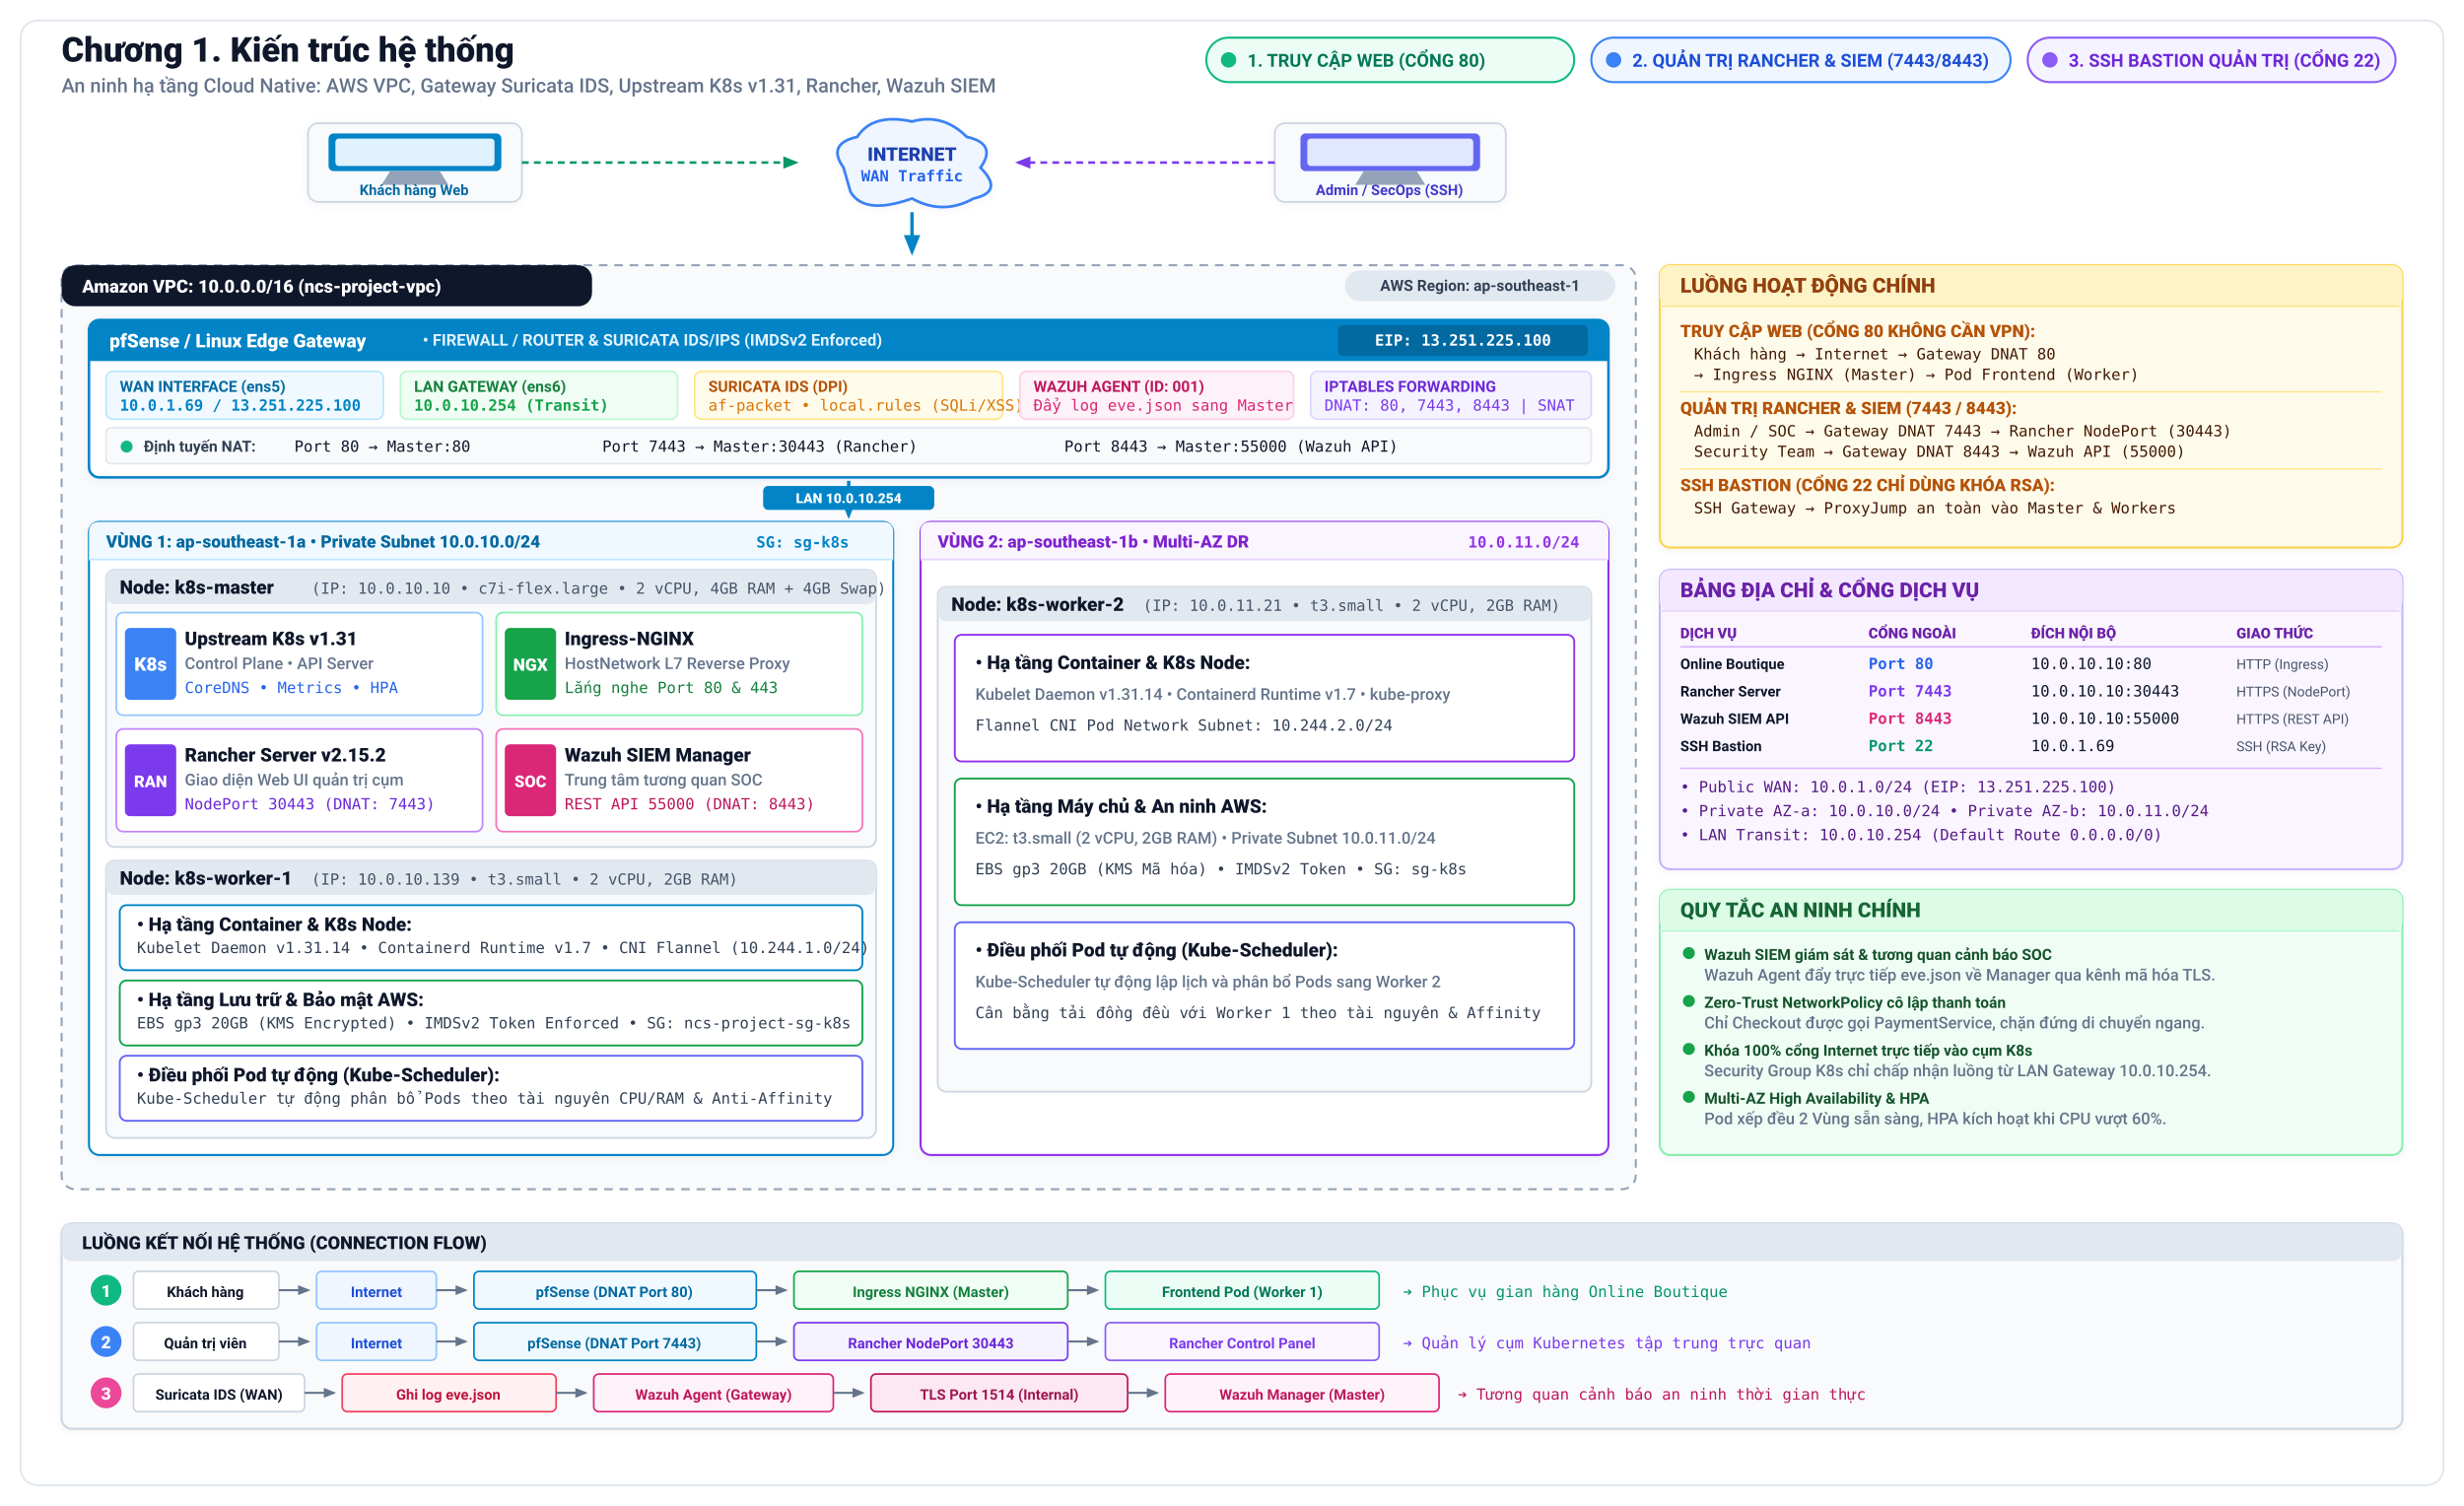
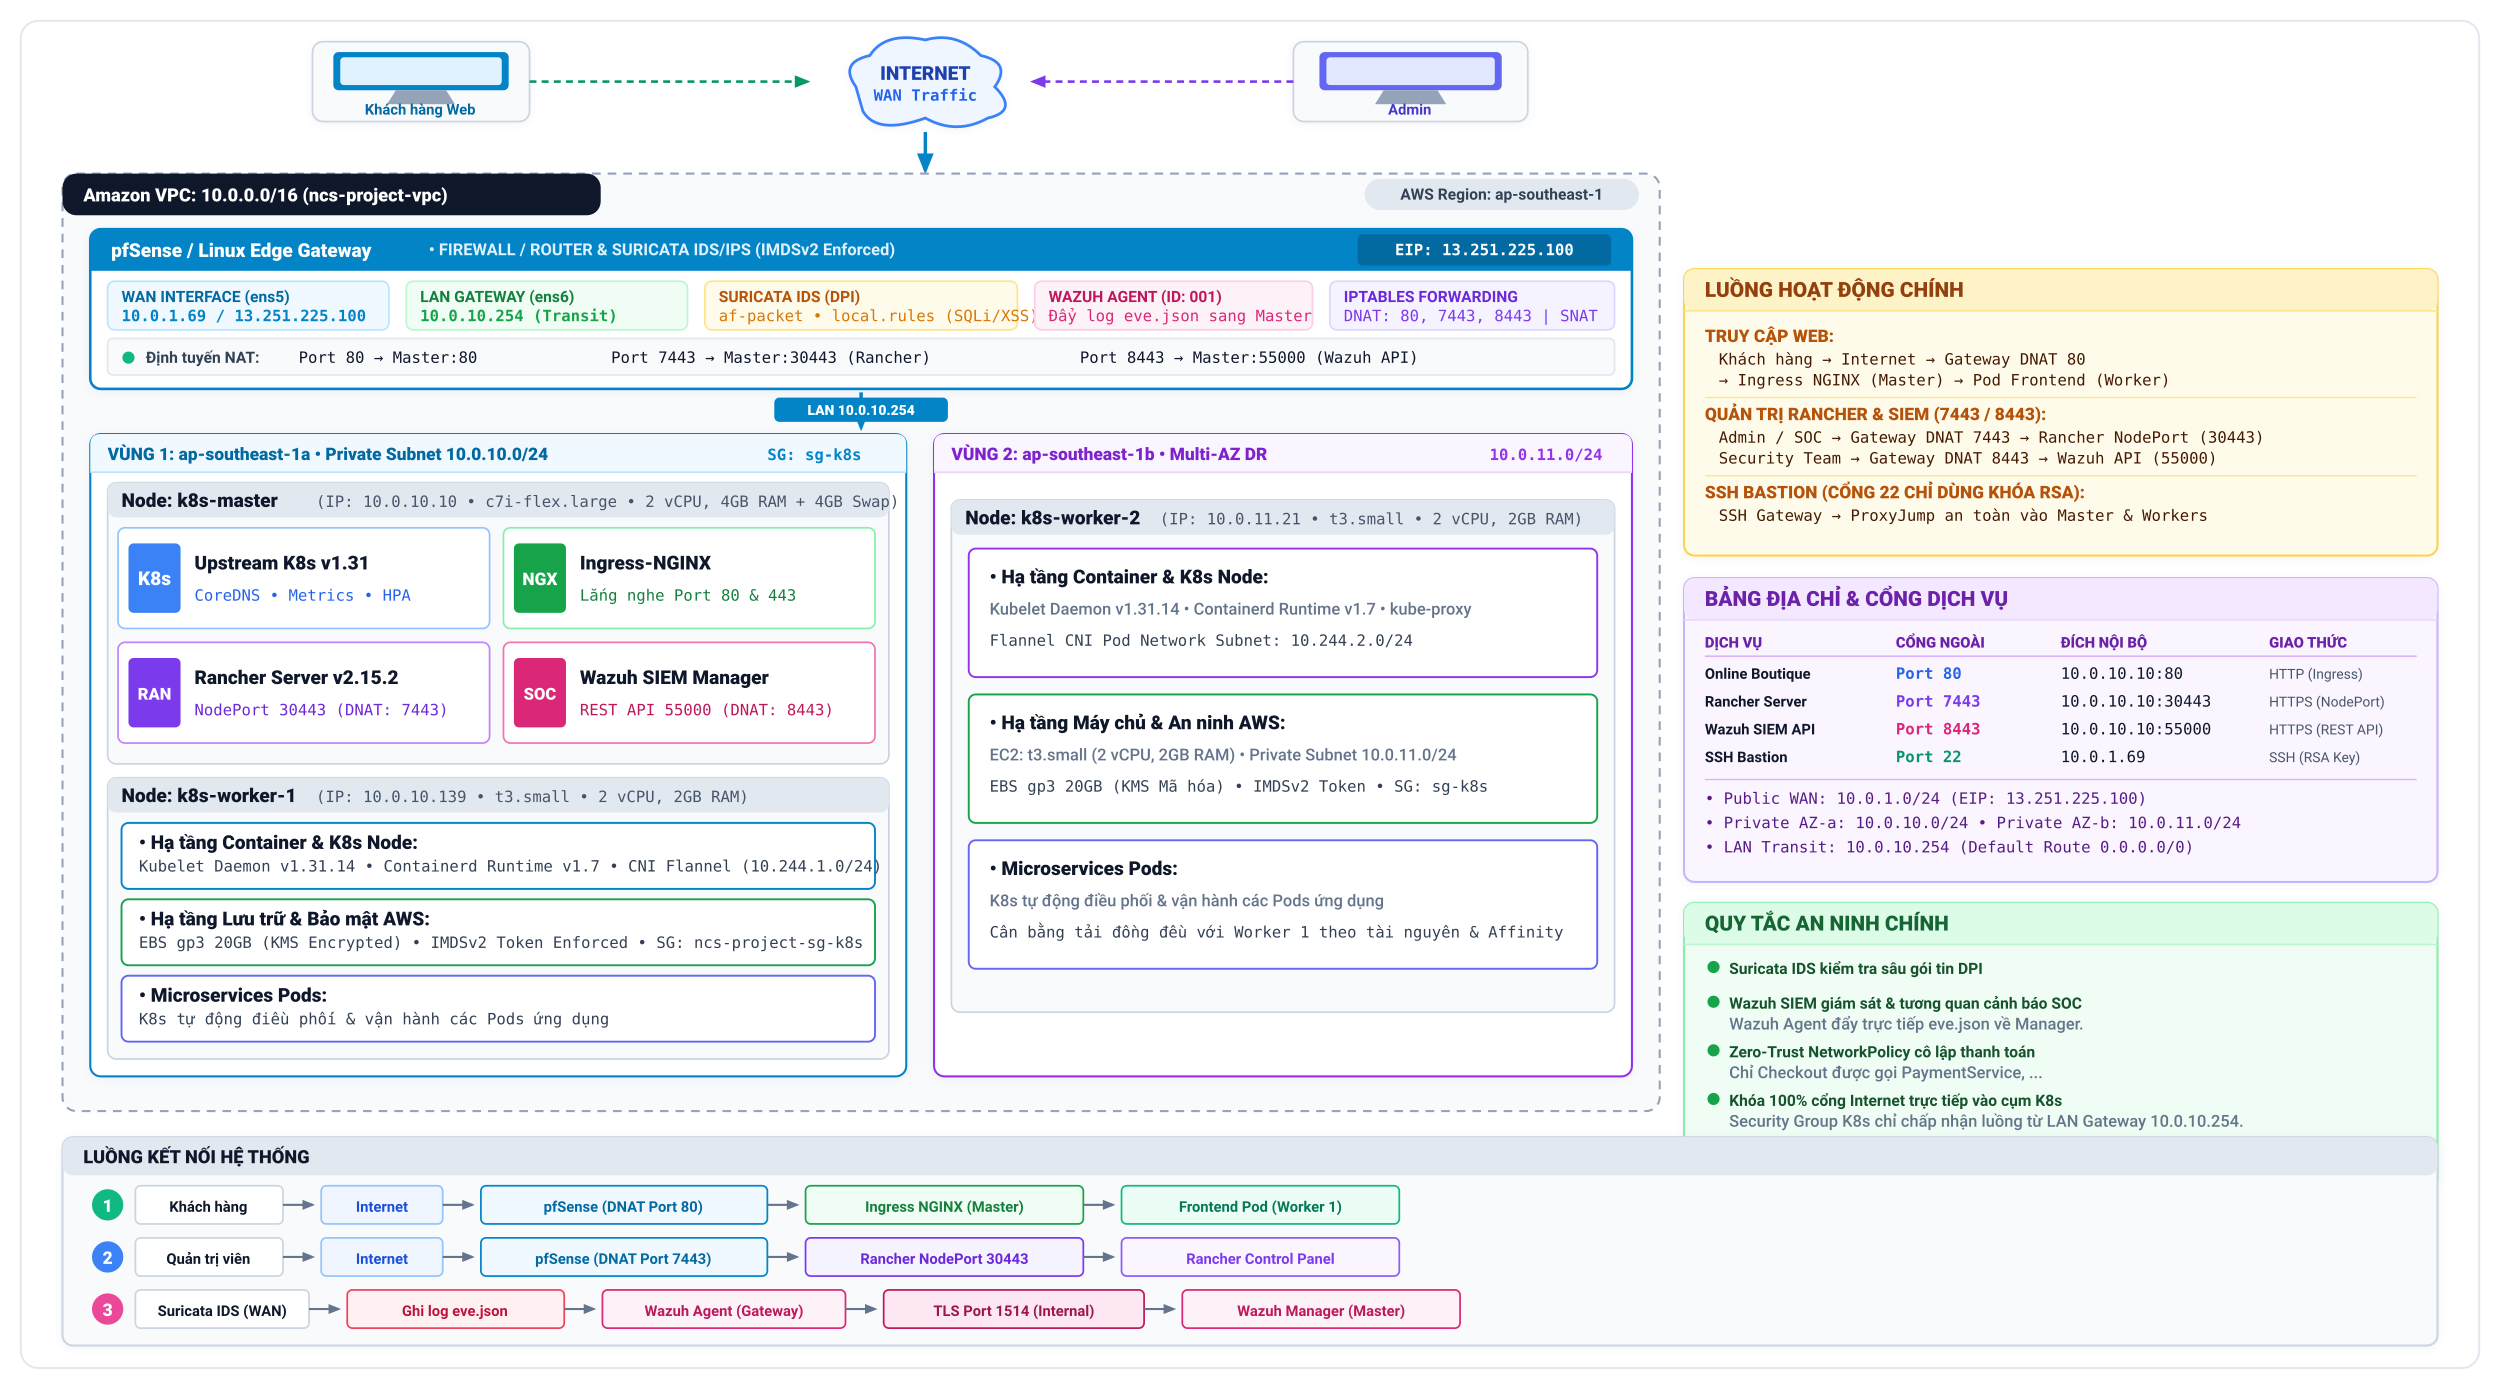
- <svg xmlns="http://www.w3.org/2000/svg" viewBox="0 0 1440 880" width="1440" height="880">
+ <svg xmlns="http://www.w3.org/2000/svg" viewBox="0 0 1440 800" width="1440" height="800">
  <defs>
    <filter id="shadow" x="-3%" y="-3%" width="106%" height="108%" filterUnits="userSpaceOnUse">
      <feDropShadow dx="0" dy="2" stdDeviation="3" flood-color="#64748b" flood-opacity="0.10" />
    </filter>
    <filter id="shadow-sm" x="-2%" y="-2%" width="104%" height="106%" filterUnits="userSpaceOnUse">
      <feDropShadow dx="0" dy="1" stdDeviation="2" flood-color="#64748b" flood-opacity="0.08" />
    </filter>
    <marker id="arrow-blue" viewBox="0 0 10 10" refX="8" refY="5" markerWidth="6" markerHeight="6" orient="auto">
      <path d="M 0 1 L 10 5 L 0 9 z" fill="#0284c7" />
    </marker>
    <marker id="arrow-green" viewBox="0 0 10 10" refX="8" refY="5" markerWidth="6" markerHeight="6" orient="auto">
      <path d="M 0 1 L 10 5 L 0 9 z" fill="#059669" />
    </marker>
    <marker id="arrow-purple" viewBox="0 0 10 10" refX="8" refY="5" markerWidth="6" markerHeight="6" orient="auto">
      <path d="M 0 1 L 10 5 L 0 9 z" fill="#7c3aed" />
    </marker>
    <marker id="arrow-gray" viewBox="0 0 10 10" refX="8" refY="5" markerWidth="6" markerHeight="6" orient="auto">
      <path d="M 0 1 L 10 5 L 0 9 z" fill="#64748b" />
    </marker>
  </defs>
  <style>
    text { font-family: -apple-system, BlinkMacSystemFont, "Segoe UI", Roboto, "Helvetica Neue", Arial, sans-serif; }
    .title { font-size: 20px; font-weight: 800; fill: #0f172a; }
    .subtitle { font-size: 11.5px; font-weight: 500; fill: #64748b; }
    .pill-text { font-size: 10.5px; font-weight: 700; }
    .box-title { font-size: 12px; font-weight: 800; }
    .card-title { font-size: 11px; font-weight: 800; fill: #0f172a; }
    .card-sub { font-size: 9.5px; font-weight: 500; fill: #64748b; }
    .badge-text { font-size: 9px; font-weight: 700; }
    .code { font-family: ui-monospace, SFMono-Regular, Menlo, Monaco, Consolas, monospace; font-size: 9px; }
  </style>
-   <rect width="1440" height="880" fill="#ffffff" />
-   <rect x="12" y="12" width="1416" height="856" rx="10" fill="#ffffff" stroke="#e2e8f0" stroke-width="1.2" />
-   <g transform="translate(36, 36)">
-     <text x="0" y="0" class="title">Chương 1. Kiến trúc hệ thống</text>
-     <text x="0" y="18" class="subtitle">An ninh hạ tầng Cloud Native: AWS VPC, Gateway Suricata IDS, Upstream K8s v1.31, Rancher, Wazuh SIEM</text>
-   </g>
-   <g transform="translate(705, 22)">
-     <g transform="translate(0, 0)">
-       <rect width="215" height="26" rx="13" fill="#ecfdf5" stroke="#10b981" stroke-width="1.2" />
-       <circle cx="13" cy="13" r="4.5" fill="#10b981" />
-       <text x="24" y="17" class="pill-text" fill="#047857">1. TRUY CẬP WEB (CỔNG 80)</text>
-     </g>
-     <g transform="translate(225, 0)">
-       <rect width="245" height="26" rx="13" fill="#eff6ff" stroke="#3b82f6" stroke-width="1.2" />
-       <circle cx="13" cy="13" r="4.5" fill="#3b82f6" />
-       <text x="24" y="17" class="pill-text" fill="#1d4ed8">2. QUẢN TRỊ RANCHER &amp; SIEM (7443/8443)</text>
-     </g>
-     <g transform="translate(480, 0)">
-       <rect width="215" height="26" rx="13" fill="#f5f3ff" stroke="#8b5cf6" stroke-width="1.2" />
-       <circle cx="13" cy="13" r="4.5" fill="#8b5cf6" />
-       <text x="24" y="17" class="pill-text" fill="#6d28d9">3. SSH BASTION QUẢN TRỊ (CỔNG 22)</text>
-     </g>
-   </g>
-   <g transform="translate(180, 72)">
+   <rect width="1440" height="800" fill="#ffffff" />
+   <rect x="12" y="12" width="1416" height="776" rx="10" fill="#ffffff" stroke="#e2e8f0" stroke-width="1.2" />
+   <g transform="translate(180, 24)">
    <g transform="translate(0, 0)">
      <rect width="125" height="46" rx="6" fill="#f8fafc" stroke="#cbd5e1" stroke-width="1" filter="url(#shadow-sm)" />
      <rect x="12" y="6" width="101" height="22" rx="3" fill="#0284c7" />
      <rect x="16" y="9" width="93" height="16" rx="2" fill="#e0f2fe" />
      <polygon points="48,28 77,28 82,36 43,36" fill="#94a3b8" />
      <text x="62" y="42" font-size="8.5" font-weight="700" fill="#0369a1" text-anchor="middle">Khách hàng Web</text>
    </g>
    <g transform="translate(285, -6)">
      <path d="M 28,32 Q 18,18 36,14 Q 45,0 68,5 Q 86,0 100,14 Q 118,18 108,32 Q 122,46 104,50 Q 86,60 68,50 Q 40,60 32,46 Z" fill="#eff6ff" stroke="#3b82f6" stroke-width="1.6" filter="url(#shadow-sm)" />
      <text x="68" y="28" font-size="11" font-weight="900" fill="#1e40af" text-anchor="middle">INTERNET</text>
      <text x="68" y="40" class="code" font-size="8.5" font-weight="700" fill="#2563eb" text-anchor="middle">WAN Traffic</text>
    </g>
    <g transform="translate(565, 0)">
      <rect width="135" height="46" rx="6" fill="#f8fafc" stroke="#cbd5e1" stroke-width="1" filter="url(#shadow-sm)" />
      <rect x="15" y="6" width="105" height="22" rx="3" fill="#6366f1" />
      <rect x="19" y="9" width="97" height="16" rx="2" fill="#e0e7ff" />
      <polygon points="52,28 83,28 88,36 47,36" fill="#94a3b8" />
-       <text x="67" y="42" font-size="8.5" font-weight="700" fill="#4338ca" text-anchor="middle">Admin / SecOps (SSH)</text>
+       <text x="67" y="42" font-size="8.5" font-weight="700" fill="#4338ca" text-anchor="middle">Admin</text>
    </g>
    <path d="M 125,23 L 285,23" stroke="#059669" stroke-width="1.5" stroke-dasharray="4,3" marker-end="url(#arrow-green)" />
    <path d="M 565,23 L 415,23" stroke="#7c3aed" stroke-width="1.5" stroke-dasharray="4,3" marker-end="url(#arrow-purple)" />
-     <path d="M 353,52 L 353,75" stroke="#0284c7" stroke-width="2" marker-end="url(#arrow-blue)" />
+     <path d="M 353,52 L 353,74" stroke="#0284c7" stroke-width="2" marker-end="url(#arrow-blue)" />
  </g>
-   <g transform="translate(36, 155)">
+   <g transform="translate(36, 100)">
    <rect width="920" height="540" rx="8" fill="#f8fafc" stroke="#94a3b8" stroke-width="1.2" stroke-dasharray="5,4" />
    <rect x="0" y="0" width="310" height="24" rx="8" fill="#0f172a" />
    <text x="12" y="16" font-size="10.5" font-weight="800" fill="#ffffff">Amazon VPC: 10.0.0.0/16 (ncs-project-vpc)</text>
    <rect x="750" y="3" width="158" height="18" rx="9" fill="#e2e8f0" />
    <text x="829" y="15" font-size="9" font-weight="700" fill="#334155" text-anchor="middle">AWS Region: ap-southeast-1</text>
    <g transform="translate(16, 32)">
      <rect width="888" height="92" rx="6" fill="#ffffff" stroke="#0284c7" stroke-width="1.5" filter="url(#shadow-sm)" />
      <path d="M 0,6 Q 0,0 6,0 L 882,0 Q 888,0 888,6 L 888,24 L 0,24 Z" fill="#0284c7" />
      <text x="12" y="16" font-size="11" font-weight="800" fill="#ffffff">pfSense / Linux Edge Gateway</text>
      <text x="195" y="15" font-size="9.5" font-weight="600" fill="#e0f2fe">• FIREWALL / ROUTER &amp; SURICATA IDS/IPS (IMDSv2 Enforced)</text>
      <rect x="730" y="3" width="146" height="18" rx="3" fill="#0369a1" />
      <text x="803" y="15" class="code" font-size="9" font-weight="700" fill="#ffffff" text-anchor="middle">EIP: 13.251.225.100</text>
      <g transform="translate(10, 30)">
        <g transform="translate(0, 0)">
          <rect width="162" height="28" rx="4" fill="#f0f9ff" stroke="#bae6fd" stroke-width="1" />
          <text x="8" y="12" class="badge-text" fill="#0369a1">WAN INTERFACE (ens5)</text>
          <text x="8" y="23" class="code" font-weight="700" fill="#0284c7">10.0.1.69 / 13.251.225.100</text>
        </g>
        <g transform="translate(172, 0)">
          <rect width="162" height="28" rx="4" fill="#f0fdf4" stroke="#bbf7d0" stroke-width="1" />
          <text x="8" y="12" class="badge-text" fill="#15803d">LAN GATEWAY (ens6)</text>
          <text x="8" y="23" class="code" font-weight="700" fill="#16a34a">10.0.10.254 (Transit)</text>
        </g>
        <g transform="translate(344, 0)">
          <rect width="180" height="28" rx="4" fill="#fffbeb" stroke="#fde68a" stroke-width="1" />
          <text x="8" y="12" class="badge-text" fill="#b45309">SURICATA IDS (DPI)</text>
          <text x="8" y="23" class="code" fill="#d97706">af-packet • local.rules (SQLi/XSS)</text>
        </g>
        <g transform="translate(534, 0)">
          <rect width="160" height="28" rx="4" fill="#fdf2f8" stroke="#fbcfe8" stroke-width="1" />
          <text x="8" y="12" class="badge-text" fill="#be185d">WAZUH AGENT (ID: 001)</text>
          <text x="8" y="23" class="code" fill="#db2777">Đẩy log eve.json sang Master</text>
        </g>
        <g transform="translate(704, 0)">
          <rect width="164" height="28" rx="4" fill="#f5f3ff" stroke="#ddd6fe" stroke-width="1" />
          <text x="8" y="12" class="badge-text" fill="#6d28d9">IPTABLES FORWARDING</text>
          <text x="8" y="23" class="code" fill="#7c3aed">DNAT: 80, 7443, 8443 | SNAT</text>
        </g>
      </g>
      <g transform="translate(10, 63)">
        <rect width="868" height="21" rx="3" fill="#f8fafc" stroke="#e2e8f0" stroke-width="1" />
        <circle cx="12" cy="11" r="3.5" fill="#10b981" />
        <text x="22" y="14" font-size="9" font-weight="700" fill="#334155">Định tuyến NAT:</text>
        <text x="110" y="14" class="code" fill="#0f172a">Port 80 → Master:80</text>
        <text x="290" y="14" class="code" fill="#0f172a">Port 7443 → Master:30443 (Rancher)</text>
        <text x="560" y="14" class="code" fill="#0f172a">Port 8443 → Master:55000 (Wazuh API)</text>
      </g>
    </g>
    <path d="M 460,126 L 460,146" stroke="#0284c7" stroke-width="2" marker-end="url(#arrow-blue)" />
    <rect x="410" y="129" width="100" height="14" rx="3" fill="#0284c7" />
    <text x="460" y="139" font-size="8" font-weight="800" fill="#ffffff" text-anchor="middle">LAN 10.0.10.254</text>
    <g transform="translate(16, 150)">
      <rect width="470" height="370" rx="6" fill="#ffffff" stroke="#0284c7" stroke-width="1.2" filter="url(#shadow-sm)" />
      <path d="M 0,6 Q 0,0 6,0 L 464,0 Q 470,0 470,6 L 470,22 L 0,22 Z" fill="#f0f9ff" />
      <line x1="0" y1="22" x2="470" y2="22" stroke="#bae6fd" stroke-width="1" />
      <text x="10" y="15" font-size="10" font-weight="800" fill="#0369a1">VÙNG 1: ap-southeast-1a • Private Subnet 10.0.10.0/24</text>
      <text x="390" y="15" class="code" font-weight="700" fill="#0284c7">SG: sg-k8s</text>
      <g transform="translate(10, 28)">
        <rect width="450" height="162" rx="5" fill="#f8fafc" stroke="#cbd5e1" stroke-width="1" />
        <rect width="450" height="20" rx="5" fill="#e2e8f0" />
        <text x="8" y="14" class="card-title">Node: k8s-master</text>
        <text x="120" y="14" class="code" fill="#475569">(IP: 10.0.10.10 • c7i-flex.large • 2 vCPU, 4GB RAM + 4GB Swap)</text>
-         <g transform="translate(6, 25)">
+         <g transform="translate(6, 26)">
          <g transform="translate(0, 0)">
-             <rect width="214" height="60" rx="4" fill="#ffffff" stroke="#93c5fd" stroke-width="1" />
-             <rect x="5" y="9" width="30" height="42" rx="3" fill="#3b82f6" />
-             <text x="20" y="34" font-size="11" font-weight="900" fill="#ffffff" text-anchor="middle">K8s</text>
-             <text x="40" y="19" class="card-title">Upstream K8s v1.31</text>
-             <text x="40" y="33" class="card-sub">Control Plane • API Server</text>
-             <text x="40" y="47" class="code" fill="#2563eb">CoreDNS • Metrics • HPA</text>
+             <rect width="214" height="58" rx="4" fill="#ffffff" stroke="#93c5fd" stroke-width="1" />
+             <rect x="6" y="9" width="30" height="40" rx="3" fill="#3b82f6" />
+             <text x="21" y="33" font-size="11" font-weight="900" fill="#ffffff" text-anchor="middle">K8s</text>
+             <text x="44" y="24" class="card-title">Upstream K8s v1.31</text>
+             <text x="44" y="42" class="code" fill="#2563eb">CoreDNS • Metrics • HPA</text>
          </g>
          <g transform="translate(222, 0)">
-             <rect width="214" height="60" rx="4" fill="#ffffff" stroke="#86efac" stroke-width="1" />
-             <rect x="5" y="9" width="30" height="42" rx="3" fill="#16a34a" />
-             <text x="20" y="34" font-size="10" font-weight="900" fill="#ffffff" text-anchor="middle">NGX</text>
-             <text x="40" y="19" class="card-title">Ingress-NGINX</text>
-             <text x="40" y="33" class="card-sub">HostNetwork L7 Reverse Proxy</text>
-             <text x="40" y="47" class="code" fill="#15803d">Lắng nghe Port 80 &amp; 443</text>
-           </g>
-           <g transform="translate(0, 68)">
-             <rect width="214" height="60" rx="4" fill="#ffffff" stroke="#c084fc" stroke-width="1" />
-             <rect x="5" y="9" width="30" height="42" rx="3" fill="#7c3aed" />
-             <text x="20" y="34" font-size="9.5" font-weight="900" fill="#ffffff" text-anchor="middle">RAN</text>
-             <text x="40" y="19" class="card-title">Rancher Server v2.15.2</text>
-             <text x="40" y="33" class="card-sub">Giao diện Web UI quản trị cụm</text>
-             <text x="40" y="47" class="code" fill="#6d28d9">NodePort 30443 (DNAT: 7443)</text>
-           </g>
-           <g transform="translate(222, 68)">
-             <rect width="214" height="60" rx="4" fill="#ffffff" stroke="#f472b6" stroke-width="1" />
-             <rect x="5" y="9" width="30" height="42" rx="3" fill="#db2777" />
-             <text x="20" y="34" font-size="9.5" font-weight="900" fill="#ffffff" text-anchor="middle">SOC</text>
-             <text x="40" y="19" class="card-title">Wazuh SIEM Manager</text>
-             <text x="40" y="33" class="card-sub">Trung tâm tương quan SOC</text>
-             <text x="40" y="47" class="code" fill="#be185d">REST API 55000 (DNAT: 8443)</text>
+             <rect width="214" height="58" rx="4" fill="#ffffff" stroke="#86efac" stroke-width="1" />
+             <rect x="6" y="9" width="30" height="40" rx="3" fill="#16a34a" />
+             <text x="21" y="33" font-size="10" font-weight="900" fill="#ffffff" text-anchor="middle">NGX</text>
+             <text x="44" y="24" class="card-title">Ingress-NGINX</text>
+             <text x="44" y="42" class="code" fill="#15803d">Lắng nghe Port 80 &amp; 443</text>
+           </g>
+           <g transform="translate(0, 66)">
+             <rect width="214" height="58" rx="4" fill="#ffffff" stroke="#c084fc" stroke-width="1" />
+             <rect x="6" y="9" width="30" height="40" rx="3" fill="#7c3aed" />
+             <text x="21" y="33" font-size="9.5" font-weight="900" fill="#ffffff" text-anchor="middle">RAN</text>
+             <text x="44" y="24" class="card-title">Rancher Server v2.15.2</text>
+             <text x="44" y="42" class="code" fill="#6d28d9">NodePort 30443 (DNAT: 7443)</text>
+           </g>
+           <g transform="translate(222, 66)">
+             <rect width="214" height="58" rx="4" fill="#ffffff" stroke="#f472b6" stroke-width="1" />
+             <rect x="6" y="9" width="30" height="40" rx="3" fill="#db2777" />
+             <text x="21" y="33" font-size="9.5" font-weight="900" fill="#ffffff" text-anchor="middle">SOC</text>
+             <text x="44" y="24" class="card-title">Wazuh SIEM Manager</text>
+             <text x="44" y="42" class="code" fill="#be185d">REST API 55000 (DNAT: 8443)</text>
          </g>
        </g>
      </g>
      <g transform="translate(10, 198)">
        <rect width="450" height="162" rx="5" fill="#f8fafc" stroke="#cbd5e1" stroke-width="1" />
        <rect width="450" height="20" rx="5" fill="#e2e8f0" />
        <text x="8" y="14" class="card-title">Node: k8s-worker-1</text>
        <text x="120" y="14" class="code" fill="#475569">(IP: 10.0.10.139 • t3.small • 2 vCPU, 2GB RAM)</text>
        <g transform="translate(8, 26)">
          <g transform="translate(0, 0)">
            <rect width="434" height="38" rx="4" fill="#ffffff" stroke="#0284c7" stroke-width="1.1" />
            <text x="10" y="15" class="card-title" fill="#0369a1">• Hạ tầng Container &amp; K8s Node:</text>
            <text x="10" y="28" class="code" fill="#334155">Kubelet Daemon v1.31.14 • Containerd Runtime v1.7 • CNI Flannel (10.244.1.0/24)</text>
          </g>
          <g transform="translate(0, 44)">
            <rect width="434" height="38" rx="4" fill="#ffffff" stroke="#16a34a" stroke-width="1.1" />
            <text x="10" y="15" class="card-title" fill="#15803d">• Hạ tầng Lưu trữ &amp; Bảo mật AWS:</text>
            <text x="10" y="28" class="code" fill="#334155">EBS gp3 20GB (KMS Encrypted) • IMDSv2 Token Enforced • SG: ncs-project-sg-k8s</text>
          </g>
          <g transform="translate(0, 88)">
            <rect width="434" height="38" rx="4" fill="#ffffff" stroke="#6366f1" stroke-width="1.1" />
-             <text x="10" y="15" class="card-title" fill="#4338ca">• Điều phối Pod tự động (Kube-Scheduler):</text>
-             <text x="10" y="28" class="code" fill="#334155">Kube-Scheduler tự động phân bổ Pods theo tài nguyên CPU/RAM &amp; Anti-Affinity</text>
+             <text x="10" y="15" class="card-title" fill="#4338ca">• Microservices Pods:</text>
+             <text x="10" y="28" class="code" fill="#334155">K8s tự động điều phối &amp; vận hành các Pods ứng dụng</text>
          </g>
        </g>
      </g>
    </g>
    <g transform="translate(502, 150)">
      <rect width="402" height="370" rx="6" fill="#ffffff" stroke="#9333ea" stroke-width="1.2" filter="url(#shadow-sm)" />
      <path d="M 0,6 Q 0,0 6,0 L 396,0 Q 402,0 402,6 L 402,22 L 0,22 Z" fill="#faf5ff" />
      <line x1="0" y1="22" x2="402" y2="22" stroke="#e9d5ff" stroke-width="1" />
      <text x="10" y="15" font-size="10" font-weight="800" fill="#7e22ce">VÙNG 2: ap-southeast-1b • Multi-AZ DR</text>
      <text x="320" y="15" class="code" font-weight="700" fill="#9333ea">10.0.11.0/24</text>
      <g transform="translate(10, 38)">
        <rect width="382" height="295" rx="5" fill="#f8fafc" stroke="#cbd5e1" stroke-width="1" />
        <rect width="382" height="20" rx="5" fill="#e2e8f0" />
        <text x="8" y="14" class="card-title">Node: k8s-worker-2</text>
        <text x="120" y="14" class="code" fill="#475569">(IP: 10.0.11.21 • t3.small • 2 vCPU, 2GB RAM)</text>
        <g transform="translate(10, 28)">
          <g transform="translate(0, 0)">
            <rect width="362" height="74" rx="4" fill="#ffffff" stroke="#9333ea" stroke-width="1.1" />
            <text x="12" y="20" class="card-title" fill="#7e22ce">• Hạ tầng Container &amp; K8s Node:</text>
            <text x="12" y="38" class="card-sub">Kubelet Daemon v1.31.14 • Containerd Runtime v1.7 • kube-proxy</text>
            <text x="12" y="56" class="code" fill="#334155">Flannel CNI Pod Network Subnet: 10.244.2.0/24</text>
          </g>
          <g transform="translate(0, 84)">
            <rect width="362" height="74" rx="4" fill="#ffffff" stroke="#16a34a" stroke-width="1.1" />
            <text x="12" y="20" class="card-title" fill="#15803d">• Hạ tầng Máy chủ &amp; An ninh AWS:</text>
            <text x="12" y="38" class="card-sub">EC2: t3.small (2 vCPU, 2GB RAM) • Private Subnet 10.0.11.0/24</text>
            <text x="12" y="56" class="code" fill="#334155">EBS gp3 20GB (KMS Mã hóa) • IMDSv2 Token • SG: sg-k8s</text>
          </g>
          <g transform="translate(0, 168)">
            <rect width="362" height="74" rx="4" fill="#ffffff" stroke="#6366f1" stroke-width="1.1" />
-             <text x="12" y="20" class="card-title" fill="#4338ca">• Điều phối Pod tự động (Kube-Scheduler):</text>
-             <text x="12" y="38" class="card-sub">Kube-Scheduler tự động lập lịch và phân bổ Pods sang Worker 2</text>
+             <text x="12" y="20" class="card-title" fill="#4338ca">• Microservices Pods:</text>
+             <text x="12" y="38" class="card-sub">K8s tự động điều phối &amp; vận hành các Pods ứng dụng</text>
            <text x="12" y="56" class="code" fill="#334155">Cân bằng tải đồng đều với Worker 1 theo tài nguyên &amp; Affinity</text>
          </g>
        </g>
      </g>
    </g>
  </g>
  <g transform="translate(970, 155)">
    <g transform="translate(0, 0)">
      <rect width="434" height="165" rx="6" fill="#fffbeb" stroke="#fcd34d" stroke-width="1.2" filter="url(#shadow-sm)" />
      <rect width="434" height="24" rx="6" fill="#fef3c7" />
      <line x1="0" y1="24" x2="434" y2="24" stroke="#fde68a" stroke-width="1" />
      <text x="12" y="16" class="box-title" fill="#92400e">LUỒNG HOẠT ĐỘNG CHÍNH</text>
      <g transform="translate(12, 32)">
-         <text x="0" y="10" font-size="10" font-weight="800" fill="#b45309">TRUY CẬP WEB (CỔNG 80 KHÔNG CẦN VPN):</text>
+         <text x="0" y="10" font-size="10" font-weight="800" fill="#b45309">TRUY CẬP WEB:</text>
        <text x="8" y="23" class="code" fill="#451a03">Khách hàng → Internet → Gateway DNAT 80</text>
        <text x="8" y="35" class="code" fill="#451a03">→ Ingress NGINX (Master) → Pod Frontend (Worker)</text>
        <line x1="0" y1="42" x2="410" y2="42" stroke="#fde68a" stroke-width="0.8" />
        <text x="0" y="55" font-size="10" font-weight="800" fill="#b45309">QUẢN TRỊ RANCHER &amp; SIEM (7443 / 8443):</text>
        <text x="8" y="68" class="code" fill="#451a03">Admin / SOC → Gateway DNAT 7443 → Rancher NodePort (30443)</text>
        <text x="8" y="80" class="code" fill="#451a03">Security Team → Gateway DNAT 8443 → Wazuh API (55000)</text>
        <line x1="0" y1="87" x2="410" y2="87" stroke="#fde68a" stroke-width="0.8" />
        <text x="0" y="100" font-size="10" font-weight="800" fill="#b45309">SSH BASTION (CỔNG 22 CHỈ DÙNG KHÓA RSA):</text>
        <text x="8" y="113" class="code" fill="#451a03">SSH Gateway → ProxyJump an toàn vào Master &amp; Workers</text>
      </g>
    </g>
    <g transform="translate(0, 178)">
      <rect width="434" height="175" rx="6" fill="#faf5ff" stroke="#c4b5fd" stroke-width="1.2" filter="url(#shadow-sm)" />
      <rect width="434" height="24" rx="6" fill="#f3e8ff" />
      <line x1="0" y1="24" x2="434" y2="24" stroke="#e9d5ff" stroke-width="1" />
      <text x="12" y="16" class="box-title" fill="#6b21a8">BẢNG ĐỊA CHỈ &amp; CỔNG DỊCH VỤ</text>
      <g transform="translate(12, 32)">
        <text x="0" y="8" font-size="8.5" font-weight="800" fill="#6b21a8">DỊCH VỤ</text>
        <text x="110" y="8" font-size="8.5" font-weight="800" fill="#6b21a8">CỔNG NGOÀI</text>
        <text x="205" y="8" font-size="8.5" font-weight="800" fill="#6b21a8">ĐÍCH NỘI BỘ</text>
        <text x="325" y="8" font-size="8.5" font-weight="800" fill="#6b21a8">GIAO THỨC</text>
        <line x1="0" y1="13" x2="410" y2="13" stroke="#d8b4fe" stroke-width="1" />
        <text x="0" y="26" font-size="8.5" font-weight="700" fill="#0f172a">Online Boutique</text>
        <text x="110" y="26" class="code" font-weight="700" fill="#2563eb">Port 80</text>
        <text x="205" y="26" class="code" fill="#0f172a">10.0.10.10:80</text>
        <text x="325" y="26" font-size="8" fill="#475569">HTTP (Ingress)</text>
        <text x="0" y="42" font-size="8.5" font-weight="700" fill="#0f172a">Rancher Server</text>
        <text x="110" y="42" class="code" font-weight="700" fill="#7c3aed">Port 7443</text>
        <text x="205" y="42" class="code" fill="#0f172a">10.0.10.10:30443</text>
        <text x="325" y="42" font-size="8" fill="#475569">HTTPS (NodePort)</text>
        <text x="0" y="58" font-size="8.5" font-weight="700" fill="#0f172a">Wazuh SIEM API</text>
        <text x="110" y="58" class="code" font-weight="700" fill="#db2777">Port 8443</text>
        <text x="205" y="58" class="code" fill="#0f172a">10.0.10.10:55000</text>
        <text x="325" y="58" font-size="8" fill="#475569">HTTPS (REST API)</text>
        <text x="0" y="74" font-size="8.5" font-weight="700" fill="#0f172a">SSH Bastion</text>
        <text x="110" y="74" class="code" font-weight="700" fill="#059669">Port 22</text>
        <text x="205" y="74" class="code" fill="#0f172a">10.0.1.69</text>
        <text x="325" y="74" font-size="8" fill="#475569">SSH (RSA Key)</text>
        <line x1="0" y1="84" x2="410" y2="84" stroke="#d8b4fe" stroke-width="0.8" />
        <text x="0" y="98" class="code" fill="#581c87">• Public WAN: 10.0.1.0/24 (EIP: 13.251.225.100)</text>
        <text x="0" y="112" class="code" fill="#581c87">• Private AZ-a: 10.0.10.0/24 • Private AZ-b: 10.0.11.0/24</text>
        <text x="0" y="126" class="code" fill="#581c87">• LAN Transit: 10.0.10.254 (Default Route 0.0.0.0/0)</text>
      </g>
    </g>
    <g transform="translate(0, 365)">
-       <rect width="434" height="155" rx="6" fill="#f0fdf4" stroke="#86efac" stroke-width="1.2" filter="url(#shadow-sm)" />
+       <rect width="434" height="165" rx="6" fill="#f0fdf4" stroke="#86efac" stroke-width="1.2" filter="url(#shadow-sm)" />
      <rect width="434" height="24" rx="6" fill="#dcfce7" />
      <line x1="0" y1="24" x2="434" y2="24" stroke="#bbf7d0" stroke-width="1" />
      <text x="12" y="16" class="box-title" fill="#166534">QUY TẮC AN NINH CHÍNH</text>
      <g transform="translate(12, 32)">
        <g transform="translate(0, 0)">
          <circle cx="5" cy="5" r="3.5" fill="#16a34a" />
+           <text x="14" y="9" font-size="9" font-weight="700" fill="#14532d">Suricata IDS kiểm tra sâu gói tin DPI</text>
+         </g>
+         <g transform="translate(0, 20)">
+           <circle cx="5" cy="5" r="3.5" fill="#16a34a" />
          <text x="14" y="9" font-size="9" font-weight="700" fill="#14532d">Wazuh SIEM giám sát &amp; tương quan cảnh báo SOC</text>
-           <text x="14" y="21" class="card-sub">Wazuh Agent đẩy trực tiếp eve.json về Manager qua kênh mã hóa TLS.</text>
-         </g>
-         <g transform="translate(0, 28)">
+           <text x="14" y="21" class="card-sub">Wazuh Agent đẩy trực tiếp eve.json về Manager.</text>
+         </g>
+         <g transform="translate(0, 48)">
          <circle cx="5" cy="5" r="3.5" fill="#16a34a" />
          <text x="14" y="9" font-size="9" font-weight="700" fill="#14532d">Zero-Trust NetworkPolicy cô lập thanh toán</text>
-           <text x="14" y="21" class="card-sub">Chỉ Checkout được gọi PaymentService, chặn đứng di chuyển ngang.</text>
-         </g>
-         <g transform="translate(0, 56)">
+           <text x="14" y="21" class="card-sub">Chỉ Checkout được gọi PaymentService, ...</text>
+         </g>
+         <g transform="translate(0, 76)">
          <circle cx="5" cy="5" r="3.5" fill="#16a34a" />
          <text x="14" y="9" font-size="9" font-weight="700" fill="#14532d">Khóa 100% cổng Internet trực tiếp vào cụm K8s</text>
          <text x="14" y="21" class="card-sub">Security Group K8s chỉ chấp nhận luồng từ LAN Gateway 10.0.10.254.</text>
        </g>
-         <g transform="translate(0, 84)">
+         <g transform="translate(0, 104)">
          <circle cx="5" cy="5" r="3.5" fill="#16a34a" />
          <text x="14" y="9" font-size="9" font-weight="700" fill="#14532d">Multi-AZ High Availability &amp; HPA</text>
          <text x="14" y="21" class="card-sub">Pod xếp đều 2 Vùng sẵn sàng, HPA kích hoạt khi CPU vượt 60%.</text>
        </g>
      </g>
    </g>
  </g>
-   <g transform="translate(36, 715)">
+   <g transform="translate(36, 655)">
    <rect width="1368" height="120" rx="6" fill="#f8fafc" stroke="#cbd5e1" stroke-width="1.2" filter="url(#shadow-sm)" />
    <rect width="1368" height="22" rx="6" fill="#e2e8f0" />
-     <text x="12" y="15" font-size="10.5" font-weight="800" fill="#0f172a">LUỒNG KẾT NỐI HỆ THỐNG (CONNECTION FLOW)</text>
+     <text x="12" y="15" font-size="10.5" font-weight="800" fill="#0f172a">LUỒNG KẾT NỐI HỆ THỐNG</text>
    <g transform="translate(16, 28)">
      <g transform="translate(0, 0)">
        <circle cx="10" cy="11" r="9" fill="#10b981" />
        <text x="10" y="15" font-size="10" font-weight="900" fill="#ffffff" text-anchor="middle">1</text>
        <rect x="26" y="0" width="85" height="22" rx="3" fill="#ffffff" stroke="#cbd5e1" stroke-width="1" />
        <text x="68" y="15" font-size="8.5" font-weight="700" fill="#0f172a" text-anchor="middle">Khách hàng</text>
        <path d="M 111,11 L 128,11" stroke="#64748b" stroke-width="1.2" marker-end="url(#arrow-gray)" />
        <rect x="133" y="0" width="70" height="22" rx="3" fill="#eff6ff" stroke="#93c5fd" stroke-width="1" />
        <text x="168" y="15" font-size="8.5" font-weight="700" fill="#1d4ed8" text-anchor="middle">Internet</text>
        <path d="M 203,11 L 220,11" stroke="#64748b" stroke-width="1.2" marker-end="url(#arrow-gray)" />
        <rect x="225" y="0" width="165" height="22" rx="3" fill="#f0f9ff" stroke="#0284c7" stroke-width="1" />
        <text x="307" y="15" font-size="8.5" font-weight="700" fill="#0369a1" text-anchor="middle">pfSense (DNAT Port 80)</text>
        <path d="M 390,11 L 407,11" stroke="#64748b" stroke-width="1.2" marker-end="url(#arrow-gray)" />
        <rect x="412" y="0" width="160" height="22" rx="3" fill="#f0fdf4" stroke="#16a34a" stroke-width="1" />
        <text x="492" y="15" font-size="8.5" font-weight="700" fill="#15803d" text-anchor="middle">Ingress NGINX (Master)</text>
        <path d="M 572,11 L 589,11" stroke="#64748b" stroke-width="1.2" marker-end="url(#arrow-gray)" />
        <rect x="594" y="0" width="160" height="22" rx="3" fill="#ecfdf5" stroke="#10b981" stroke-width="1" />
        <text x="674" y="15" font-size="8.5" font-weight="700" fill="#047857" text-anchor="middle">Frontend Pod (Worker 1)</text>
-         <text x="768" y="15" class="code" font-size="9" fill="#059669">➔ Phục vụ gian hàng Online Boutique</text>
      </g>
      <g transform="translate(0, 30)">
        <circle cx="10" cy="11" r="9" fill="#3b82f6" />
        <text x="10" y="15" font-size="10" font-weight="900" fill="#ffffff" text-anchor="middle">2</text>
        <rect x="26" y="0" width="85" height="22" rx="3" fill="#ffffff" stroke="#cbd5e1" stroke-width="1" />
        <text x="68" y="15" font-size="8.5" font-weight="700" fill="#0f172a" text-anchor="middle">Quản trị viên</text>
        <path d="M 111,11 L 128,11" stroke="#64748b" stroke-width="1.2" marker-end="url(#arrow-gray)" />
        <rect x="133" y="0" width="70" height="22" rx="3" fill="#eff6ff" stroke="#93c5fd" stroke-width="1" />
        <text x="168" y="15" font-size="8.5" font-weight="700" fill="#1d4ed8" text-anchor="middle">Internet</text>
        <path d="M 203,11 L 220,11" stroke="#64748b" stroke-width="1.2" marker-end="url(#arrow-gray)" />
        <rect x="225" y="0" width="165" height="22" rx="3" fill="#f0f9ff" stroke="#0284c7" stroke-width="1" />
        <text x="307" y="15" font-size="8.5" font-weight="700" fill="#0369a1" text-anchor="middle">pfSense (DNAT Port 7443)</text>
        <path d="M 390,11 L 407,11" stroke="#64748b" stroke-width="1.2" marker-end="url(#arrow-gray)" />
        <rect x="412" y="0" width="160" height="22" rx="3" fill="#f5f3ff" stroke="#7c3aed" stroke-width="1" />
        <text x="492" y="15" font-size="8.5" font-weight="700" fill="#6d28d9" text-anchor="middle">Rancher NodePort 30443</text>
        <path d="M 572,11 L 589,11" stroke="#64748b" stroke-width="1.2" marker-end="url(#arrow-gray)" />
        <rect x="594" y="0" width="160" height="22" rx="3" fill="#faf5ff" stroke="#8b5cf6" stroke-width="1" />
        <text x="674" y="15" font-size="8.5" font-weight="700" fill="#7c3aed" text-anchor="middle">Rancher Control Panel</text>
-         <text x="768" y="15" class="code" font-size="9" fill="#7c3aed">➔ Quản lý cụm Kubernetes tập trung trực quan</text>
      </g>
      <g transform="translate(0, 60)">
        <circle cx="10" cy="11" r="9" fill="#ec4899" />
        <text x="10" y="15" font-size="10" font-weight="900" fill="#ffffff" text-anchor="middle">3</text>
        <rect x="26" y="0" width="100" height="22" rx="3" fill="#ffffff" stroke="#cbd5e1" stroke-width="1" />
        <text x="76" y="15" font-size="8.5" font-weight="700" fill="#0f172a" text-anchor="middle">Suricata IDS (WAN)</text>
        <path d="M 126,11 L 143,11" stroke="#64748b" stroke-width="1.2" marker-end="url(#arrow-gray)" />
        <rect x="148" y="0" width="125" height="22" rx="3" fill="#fff1f2" stroke="#f43f5e" stroke-width="1" />
        <text x="210" y="15" font-size="8.5" font-weight="700" fill="#be123c" text-anchor="middle">Ghi log eve.json</text>
        <path d="M 273,11 L 290,11" stroke="#64748b" stroke-width="1.2" marker-end="url(#arrow-gray)" />
        <rect x="295" y="0" width="140" height="22" rx="3" fill="#fdf2f8" stroke="#db2777" stroke-width="1" />
        <text x="365" y="15" font-size="8.5" font-weight="700" fill="#be185d" text-anchor="middle">Wazuh Agent (Gateway)</text>
        <path d="M 435,11 L 452,11" stroke="#64748b" stroke-width="1.2" marker-end="url(#arrow-gray)" />
        <rect x="457" y="0" width="150" height="22" rx="3" fill="#fce7f3" stroke="#be185d" stroke-width="1" />
        <text x="532" y="15" font-size="8.5" font-weight="700" fill="#9d174d" text-anchor="middle">TLS Port 1514 (Internal)</text>
        <path d="M 607,11 L 624,11" stroke="#64748b" stroke-width="1.2" marker-end="url(#arrow-gray)" />
        <rect x="629" y="0" width="160" height="22" rx="3" fill="#fdf2f8" stroke="#db2777" stroke-width="1" />
        <text x="709" y="15" font-size="8.5" font-weight="700" fill="#be185d" text-anchor="middle">Wazuh Manager (Master)</text>
-         <text x="800" y="15" class="code" font-size="9" fill="#be185d">➔ Tương quan cảnh báo an ninh thời gian thực</text>
      </g>
    </g>
  </g>
</svg>
